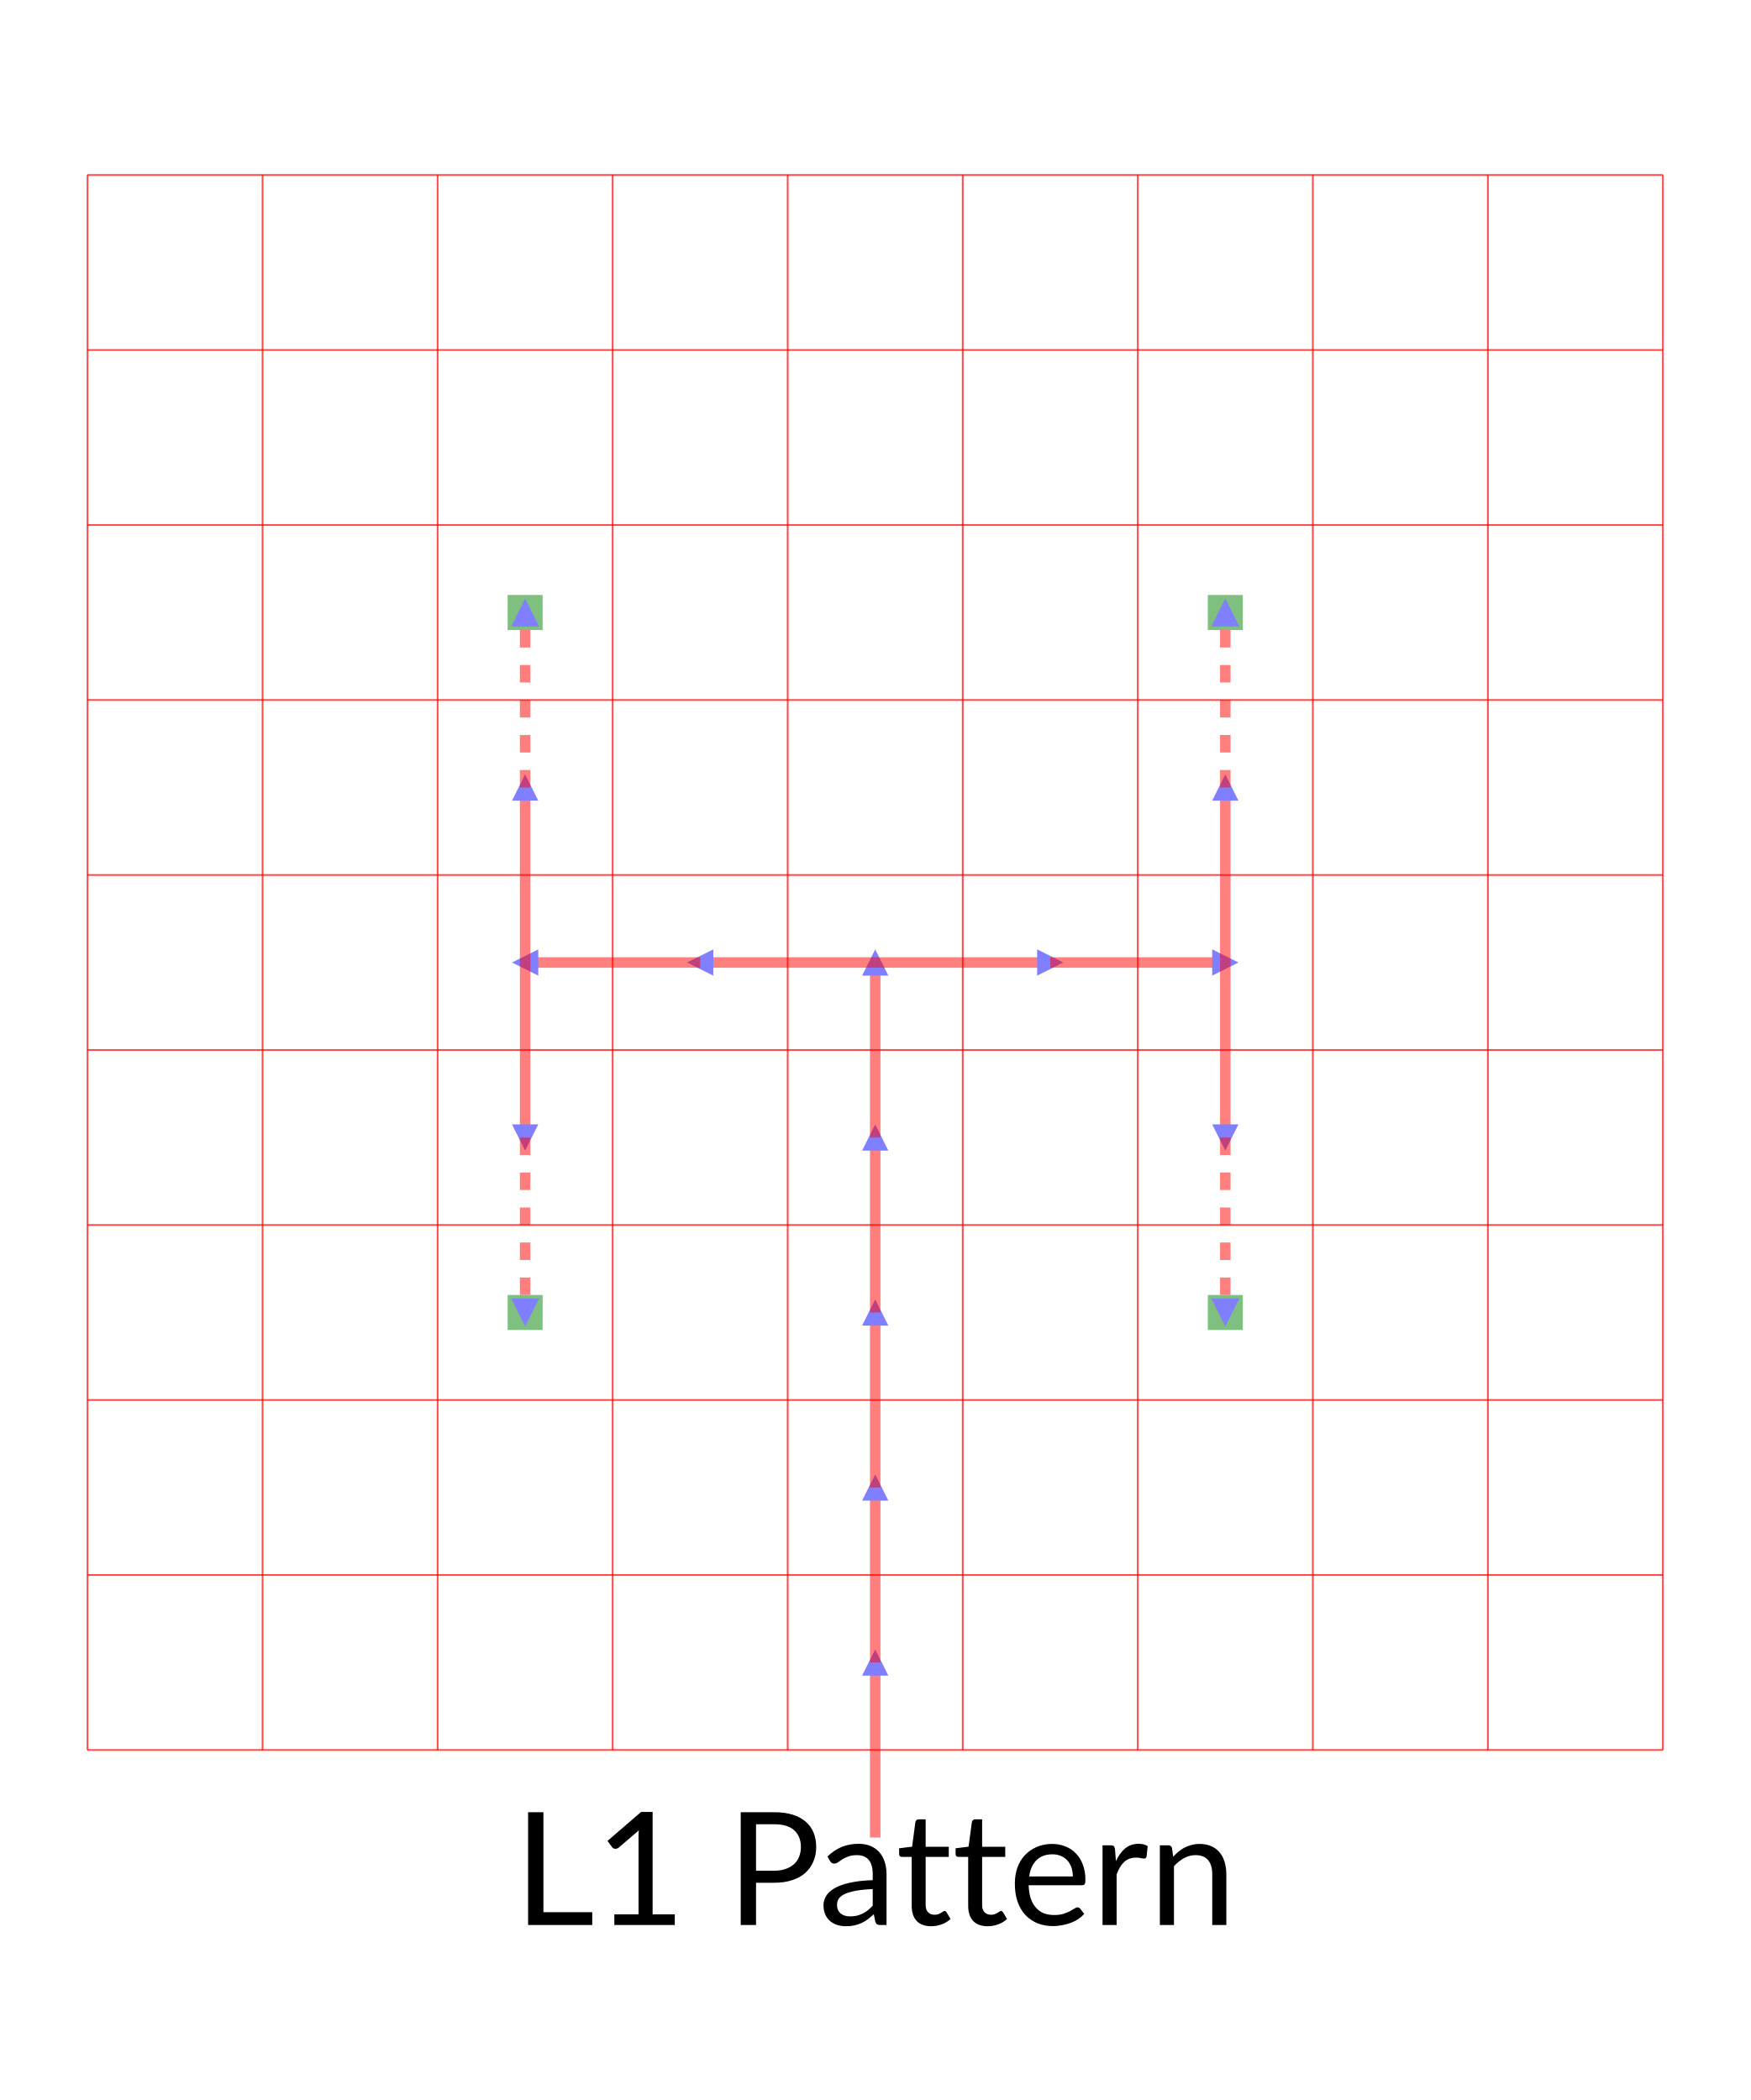
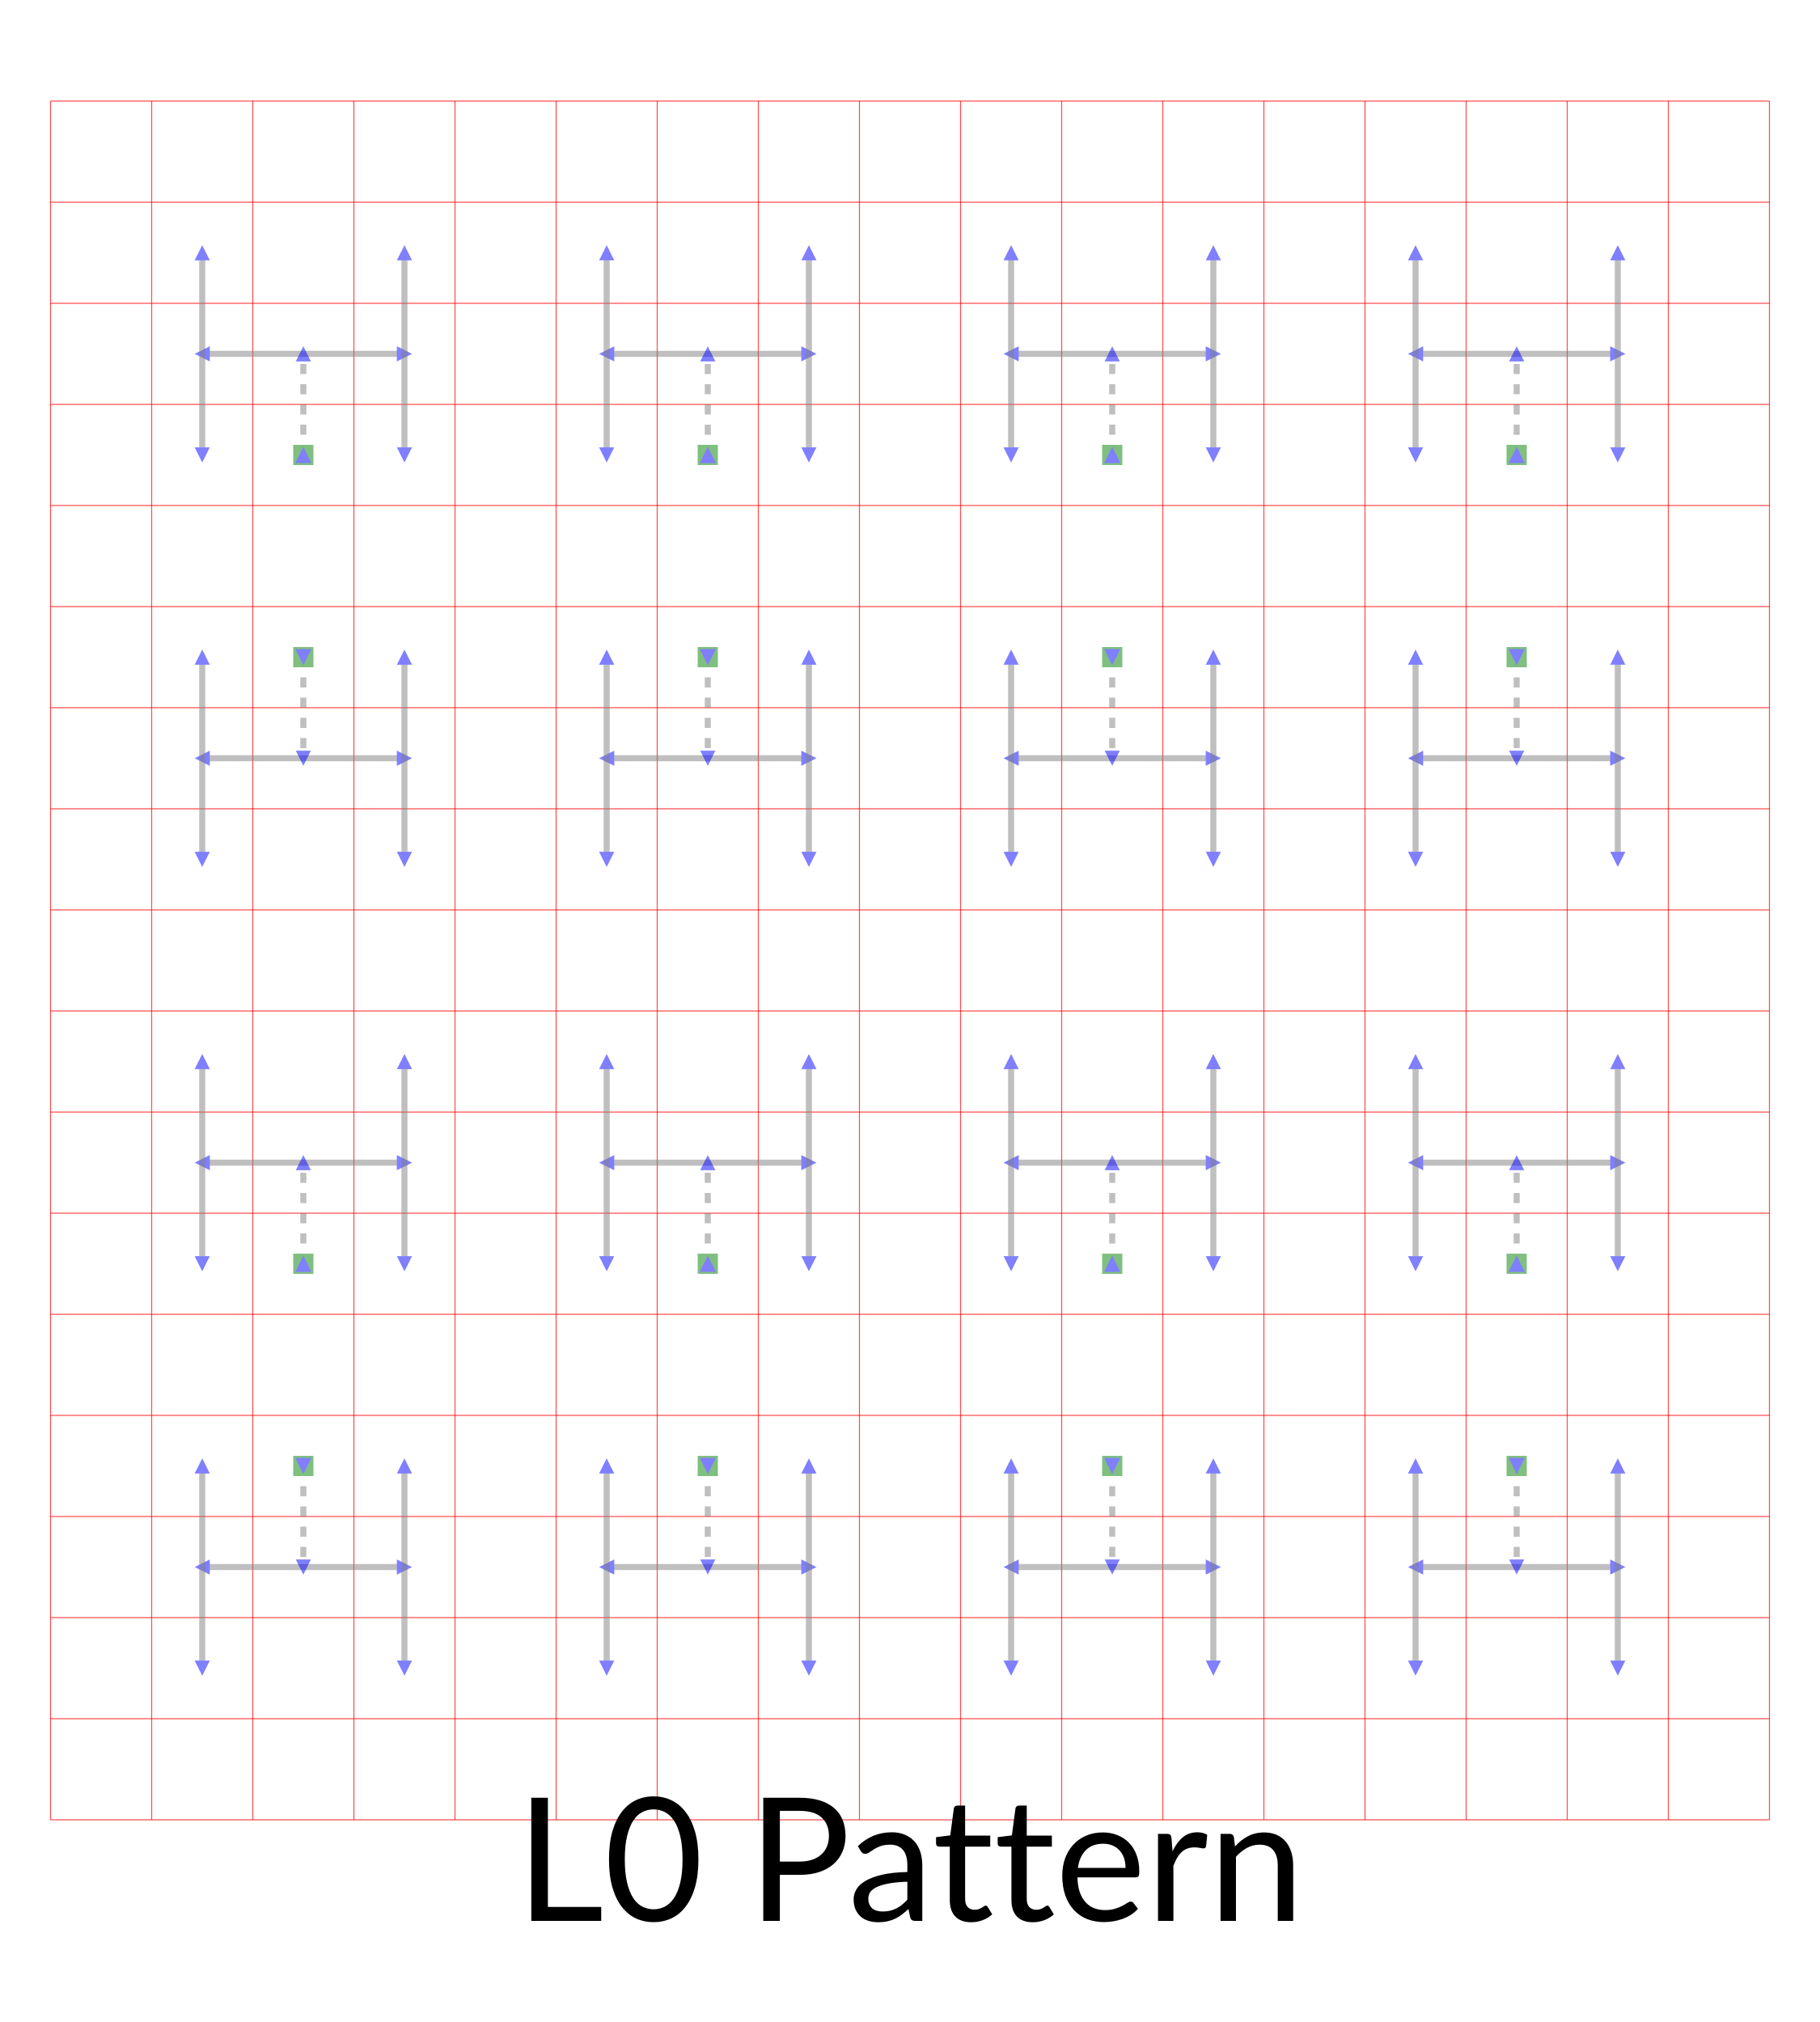
- <svg xmlns="http://www.w3.org/2000/svg" baseProfile="full" height="240" version="1.1" viewBox="0,-210.0,200,240" width="200">
-   <defs id="id5">
-     <marker id="id1" markerHeight="10" markerUnits="strokeWidth" markerWidth="5" orient="auto" refX="30" refY="30" viewBox="0 0 120 120">
+ <svg xmlns="http://www.w3.org/2000/svg" baseProfile="full" height="400" version="1.1" viewBox="0,-370.0,360,400" width="360">
+   <defs id="id15">
+     <marker id="id11" markerHeight="10" markerUnits="strokeWidth" markerWidth="5" orient="auto" refX="30" refY="30" viewBox="0 0 120 120">
      <path d="M 0 0 L 60 30 L 0 60 z" fill="blue" />
    </marker>
-     <marker id="id2" markerHeight="10" markerUnits="strokeWidth" markerWidth="5" orient="auto" viewBox="-15 -15 30 30">
+     <marker id="id12" markerHeight="10" markerUnits="strokeWidth" markerWidth="5" orient="auto" viewBox="-15 -15 30 30">
      <rect fill="green" height="20" width="20" x="-10" y="-10" />
      <path d="M 8 0 L -8 8 L -8 -8 z" fill="blue" />
    </marker>
-     <marker id="id3" markerHeight="10" markerUnits="strokeWidth" markerWidth="5" orient="auto" viewBox="-15 -15 30 30">
+     <marker id="id13" markerHeight="10" markerUnits="strokeWidth" markerWidth="5" orient="auto" viewBox="-15 -15 30 30">
      <rect fill="green" height="20" width="20" x="-10" y="-10" />
      <path d="M 8 0 L -8 8 L -8 -8 z" fill="blue" />
    </marker>
-     <marker id="id4" markerHeight="10" markerUnits="strokeWidth" markerWidth="5" orient="auto" viewBox="-15 -15 30 30">
+     <marker id="id14" markerHeight="10" markerUnits="strokeWidth" markerWidth="5" orient="auto" viewBox="-15 -15 30 30">
      <line stroke="red" stroke-width="5px" x1="0" x2="0" y1="-15" y2="15" />
    </marker>
    <style type="text/css">
                text{font-family: Lato;}
                span{text-anchor: "middle"; alignment_baseline: "middle"}
                .gridLabels{fill: grey;font-style: italic;font-weight: 900}
                .gridmarker{stroke:red; stroke-width:0.2; opacity: 0.7;}
                
                .connection{ opacity: 0.5;
-                             marker-end:url(#id1);
+                             marker-end:url(#id11);
                            stroke-width:1.2;}
                .down{stroke-dasharray: 2;
-                     marker-end:url(#id3);}
+                     marker-end:url(#id13);}
                .up{stroke-dasharray: 2;
-                     marker-start:url(#id2);}
+                     marker-start:url(#id12);}
                .top{stroke-dasharray: 2;
-                     marker-start:url(#id4);}
+                     marker-start:url(#id14);}
                .buffer{ filter: hue-rotate(90deg);
                          stroke-width:2; stroke-dasharray:1;}
                </style>
  </defs>
  <g id="markers" transform="scale(1,-1)">
-     <line class="gridmarker" x1="10" x2="10" y1="10" y2="190" />
-     <line class="gridmarker" x1="30" x2="30" y1="10" y2="190" />
-     <line class="gridmarker" x1="50" x2="50" y1="10" y2="190" />
-     <line class="gridmarker" x1="70" x2="70" y1="10" y2="190" />
-     <line class="gridmarker" x1="90" x2="90" y1="10" y2="190" />
-     <line class="gridmarker" x1="110" x2="110" y1="10" y2="190" />
-     <line class="gridmarker" x1="130" x2="130" y1="10" y2="190" />
-     <line class="gridmarker" x1="150" x2="150" y1="10" y2="190" />
-     <line class="gridmarker" x1="170" x2="170" y1="10" y2="190" />
-     <line class="gridmarker" x1="190" x2="190" y1="10" y2="190" />
-     <line class="gridmarker" x1="10" x2="190" y1="10" y2="10" />
-     <line class="gridmarker" x1="10" x2="190" y1="30" y2="30" />
-     <line class="gridmarker" x1="10" x2="190" y1="50" y2="50" />
-     <line class="gridmarker" x1="10" x2="190" y1="70" y2="70" />
-     <line class="gridmarker" x1="10" x2="190" y1="90" y2="90" />
-     <line class="gridmarker" x1="10" x2="190" y1="110" y2="110" />
-     <line class="gridmarker" x1="10" x2="190" y1="130" y2="130" />
-     <line class="gridmarker" x1="10" x2="190" y1="150" y2="150" />
-     <line class="gridmarker" x1="10" x2="190" y1="170" y2="170" />
-     <line class="gridmarker" x1="10" x2="190" y1="190" y2="190" />
+     <line class="gridmarker" x1="10" x2="10" y1="10" y2="350" />
+     <line class="gridmarker" x1="30" x2="30" y1="10" y2="350" />
+     <line class="gridmarker" x1="50" x2="50" y1="10" y2="350" />
+     <line class="gridmarker" x1="70" x2="70" y1="10" y2="350" />
+     <line class="gridmarker" x1="90" x2="90" y1="10" y2="350" />
+     <line class="gridmarker" x1="110" x2="110" y1="10" y2="350" />
+     <line class="gridmarker" x1="130" x2="130" y1="10" y2="350" />
+     <line class="gridmarker" x1="150" x2="150" y1="10" y2="350" />
+     <line class="gridmarker" x1="170" x2="170" y1="10" y2="350" />
+     <line class="gridmarker" x1="190" x2="190" y1="10" y2="350" />
+     <line class="gridmarker" x1="210" x2="210" y1="10" y2="350" />
+     <line class="gridmarker" x1="230" x2="230" y1="10" y2="350" />
+     <line class="gridmarker" x1="250" x2="250" y1="10" y2="350" />
+     <line class="gridmarker" x1="270" x2="270" y1="10" y2="350" />
+     <line class="gridmarker" x1="290" x2="290" y1="10" y2="350" />
+     <line class="gridmarker" x1="310" x2="310" y1="10" y2="350" />
+     <line class="gridmarker" x1="330" x2="330" y1="10" y2="350" />
+     <line class="gridmarker" x1="350" x2="350" y1="10" y2="350" />
+     <line class="gridmarker" x1="10" x2="350" y1="10" y2="10" />
+     <line class="gridmarker" x1="10" x2="350" y1="30" y2="30" />
+     <line class="gridmarker" x1="10" x2="350" y1="50" y2="50" />
+     <line class="gridmarker" x1="10" x2="350" y1="70" y2="70" />
+     <line class="gridmarker" x1="10" x2="350" y1="90" y2="90" />
+     <line class="gridmarker" x1="10" x2="350" y1="110" y2="110" />
+     <line class="gridmarker" x1="10" x2="350" y1="130" y2="130" />
+     <line class="gridmarker" x1="10" x2="350" y1="150" y2="150" />
+     <line class="gridmarker" x1="10" x2="350" y1="170" y2="170" />
+     <line class="gridmarker" x1="10" x2="350" y1="190" y2="190" />
+     <line class="gridmarker" x1="10" x2="350" y1="210" y2="210" />
+     <line class="gridmarker" x1="10" x2="350" y1="230" y2="230" />
+     <line class="gridmarker" x1="10" x2="350" y1="250" y2="250" />
+     <line class="gridmarker" x1="10" x2="350" y1="270" y2="270" />
+     <line class="gridmarker" x1="10" x2="350" y1="290" y2="290" />
+     <line class="gridmarker" x1="10" x2="350" y1="310" y2="310" />
+     <line class="gridmarker" x1="10" x2="350" y1="330" y2="330" />
+     <line class="gridmarker" x1="10" x2="350" y1="350" y2="350" />
  </g>
  <g id="main" transform="scale(1,-1)">
-     <line class="connection same" stroke="red" x1="100" x2="100" y1="0" y2="20" />
-     <line class="connection same" stroke="red" x1="100" x2="100" y1="20" y2="40" />
-     <line class="connection same" stroke="red" x1="100" x2="100" y1="40" y2="60" />
-     <line class="connection same" stroke="red" x1="100" x2="100" y1="60" y2="80" />
-     <line class="connection same" stroke="red" x1="100" x2="100" y1="80" y2="100" />
-     <line class="connection same" stroke="red" x1="100" x2="120" y1="100" y2="100" />
-     <line class="connection same" stroke="red" x1="120" x2="140" y1="100" y2="100" />
-     <line class="connection same" stroke="red" x1="140" x2="140" y1="100" y2="120" />
-     <line class="connection down" stroke="red" x1="140" x2="140" y1="120" y2="140" />
-     <line class="connection same" stroke="red" x1="140" x2="140" y1="100" y2="80" />
-     <line class="connection down" stroke="red" x1="140" x2="140" y1="80" y2="60" />
-     <line class="connection same" stroke="red" x1="100" x2="80" y1="100" y2="100" />
-     <line class="connection same" stroke="red" x1="80" x2="60" y1="100" y2="100" />
-     <line class="connection same" stroke="red" x1="60" x2="60" y1="100" y2="120" />
-     <line class="connection down" stroke="red" x1="60" x2="60" y1="120" y2="140" />
-     <line class="connection same" stroke="red" x1="60" x2="60" y1="100" y2="80" />
-     <line class="connection down" stroke="red" x1="60" x2="60" y1="80" y2="60" />
+     <line class="connection same" stroke="grey" x1="60" x2="80" y1="60" y2="60" />
+     <line class="connection same" stroke="grey" x1="80" x2="80" y1="60" y2="80" />
+     <line class="connection same" stroke="grey" x1="80" x2="80" y1="60" y2="40" />
+     <line class="connection same" stroke="grey" x1="60" x2="40" y1="60" y2="60" />
+     <line class="connection same" stroke="grey" x1="40" x2="40" y1="60" y2="80" />
+     <line class="connection same" stroke="grey" x1="40" x2="40" y1="60" y2="40" />
+     <line class="connection same" stroke="grey" x1="140" x2="160" y1="60" y2="60" />
+     <line class="connection same" stroke="grey" x1="160" x2="160" y1="60" y2="80" />
+     <line class="connection same" stroke="grey" x1="160" x2="160" y1="60" y2="40" />
+     <line class="connection same" stroke="grey" x1="140" x2="120" y1="60" y2="60" />
+     <line class="connection same" stroke="grey" x1="120" x2="120" y1="60" y2="80" />
+     <line class="connection same" stroke="grey" x1="120" x2="120" y1="60" y2="40" />
+     <line class="connection same" stroke="grey" x1="140" x2="160" y1="140" y2="140" />
+     <line class="connection same" stroke="grey" x1="160" x2="160" y1="140" y2="160" />
+     <line class="connection same" stroke="grey" x1="160" x2="160" y1="140" y2="120" />
+     <line class="connection same" stroke="grey" x1="140" x2="120" y1="140" y2="140" />
+     <line class="connection same" stroke="grey" x1="120" x2="120" y1="140" y2="160" />
+     <line class="connection same" stroke="grey" x1="120" x2="120" y1="140" y2="120" />
+     <line class="connection same" stroke="grey" x1="60" x2="80" y1="140" y2="140" />
+     <line class="connection same" stroke="grey" x1="80" x2="80" y1="140" y2="160" />
+     <line class="connection same" stroke="grey" x1="80" x2="80" y1="140" y2="120" />
+     <line class="connection same" stroke="grey" x1="60" x2="40" y1="140" y2="140" />
+     <line class="connection same" stroke="grey" x1="40" x2="40" y1="140" y2="160" />
+     <line class="connection same" stroke="grey" x1="40" x2="40" y1="140" y2="120" />
+     <line class="connection same" stroke="grey" x1="60" x2="80" y1="220" y2="220" />
+     <line class="connection same" stroke="grey" x1="80" x2="80" y1="220" y2="240" />
+     <line class="connection same" stroke="grey" x1="80" x2="80" y1="220" y2="200" />
+     <line class="connection same" stroke="grey" x1="60" x2="40" y1="220" y2="220" />
+     <line class="connection same" stroke="grey" x1="40" x2="40" y1="220" y2="240" />
+     <line class="connection same" stroke="grey" x1="40" x2="40" y1="220" y2="200" />
+     <line class="connection same" stroke="grey" x1="140" x2="160" y1="220" y2="220" />
+     <line class="connection same" stroke="grey" x1="160" x2="160" y1="220" y2="240" />
+     <line class="connection same" stroke="grey" x1="160" x2="160" y1="220" y2="200" />
+     <line class="connection same" stroke="grey" x1="140" x2="120" y1="220" y2="220" />
+     <line class="connection same" stroke="grey" x1="120" x2="120" y1="220" y2="240" />
+     <line class="connection same" stroke="grey" x1="120" x2="120" y1="220" y2="200" />
+     <line class="connection same" stroke="grey" x1="140" x2="160" y1="300" y2="300" />
+     <line class="connection same" stroke="grey" x1="160" x2="160" y1="300" y2="320" />
+     <line class="connection same" stroke="grey" x1="160" x2="160" y1="300" y2="280" />
+     <line class="connection same" stroke="grey" x1="140" x2="120" y1="300" y2="300" />
+     <line class="connection same" stroke="grey" x1="120" x2="120" y1="300" y2="320" />
+     <line class="connection same" stroke="grey" x1="120" x2="120" y1="300" y2="280" />
+     <line class="connection same" stroke="grey" x1="60" x2="80" y1="300" y2="300" />
+     <line class="connection same" stroke="grey" x1="80" x2="80" y1="300" y2="320" />
+     <line class="connection same" stroke="grey" x1="80" x2="80" y1="300" y2="280" />
+     <line class="connection same" stroke="grey" x1="60" x2="40" y1="300" y2="300" />
+     <line class="connection same" stroke="grey" x1="40" x2="40" y1="300" y2="320" />
+     <line class="connection same" stroke="grey" x1="40" x2="40" y1="300" y2="280" />
+     <line class="connection same" stroke="grey" x1="220" x2="240" y1="60" y2="60" />
+     <line class="connection same" stroke="grey" x1="240" x2="240" y1="60" y2="80" />
+     <line class="connection same" stroke="grey" x1="240" x2="240" y1="60" y2="40" />
+     <line class="connection same" stroke="grey" x1="220" x2="200" y1="60" y2="60" />
+     <line class="connection same" stroke="grey" x1="200" x2="200" y1="60" y2="80" />
+     <line class="connection same" stroke="grey" x1="200" x2="200" y1="60" y2="40" />
+     <line class="connection same" stroke="grey" x1="300" x2="320" y1="60" y2="60" />
+     <line class="connection same" stroke="grey" x1="320" x2="320" y1="60" y2="80" />
+     <line class="connection same" stroke="grey" x1="320" x2="320" y1="60" y2="40" />
+     <line class="connection same" stroke="grey" x1="300" x2="280" y1="60" y2="60" />
+     <line class="connection same" stroke="grey" x1="280" x2="280" y1="60" y2="80" />
+     <line class="connection same" stroke="grey" x1="280" x2="280" y1="60" y2="40" />
+     <line class="connection same" stroke="grey" x1="300" x2="320" y1="140" y2="140" />
+     <line class="connection same" stroke="grey" x1="320" x2="320" y1="140" y2="160" />
+     <line class="connection same" stroke="grey" x1="320" x2="320" y1="140" y2="120" />
+     <line class="connection same" stroke="grey" x1="300" x2="280" y1="140" y2="140" />
+     <line class="connection same" stroke="grey" x1="280" x2="280" y1="140" y2="160" />
+     <line class="connection same" stroke="grey" x1="280" x2="280" y1="140" y2="120" />
+     <line class="connection same" stroke="grey" x1="220" x2="240" y1="140" y2="140" />
+     <line class="connection same" stroke="grey" x1="240" x2="240" y1="140" y2="160" />
+     <line class="connection same" stroke="grey" x1="240" x2="240" y1="140" y2="120" />
+     <line class="connection same" stroke="grey" x1="220" x2="200" y1="140" y2="140" />
+     <line class="connection same" stroke="grey" x1="200" x2="200" y1="140" y2="160" />
+     <line class="connection same" stroke="grey" x1="200" x2="200" y1="140" y2="120" />
+     <line class="connection same" stroke="grey" x1="220" x2="240" y1="220" y2="220" />
+     <line class="connection same" stroke="grey" x1="240" x2="240" y1="220" y2="240" />
+     <line class="connection same" stroke="grey" x1="240" x2="240" y1="220" y2="200" />
+     <line class="connection same" stroke="grey" x1="220" x2="200" y1="220" y2="220" />
+     <line class="connection same" stroke="grey" x1="200" x2="200" y1="220" y2="240" />
+     <line class="connection same" stroke="grey" x1="200" x2="200" y1="220" y2="200" />
+     <line class="connection same" stroke="grey" x1="300" x2="320" y1="220" y2="220" />
+     <line class="connection same" stroke="grey" x1="320" x2="320" y1="220" y2="240" />
+     <line class="connection same" stroke="grey" x1="320" x2="320" y1="220" y2="200" />
+     <line class="connection same" stroke="grey" x1="300" x2="280" y1="220" y2="220" />
+     <line class="connection same" stroke="grey" x1="280" x2="280" y1="220" y2="240" />
+     <line class="connection same" stroke="grey" x1="280" x2="280" y1="220" y2="200" />
+     <line class="connection same" stroke="grey" x1="300" x2="320" y1="300" y2="300" />
+     <line class="connection same" stroke="grey" x1="320" x2="320" y1="300" y2="320" />
+     <line class="connection same" stroke="grey" x1="320" x2="320" y1="300" y2="280" />
+     <line class="connection same" stroke="grey" x1="300" x2="280" y1="300" y2="300" />
+     <line class="connection same" stroke="grey" x1="280" x2="280" y1="300" y2="320" />
+     <line class="connection same" stroke="grey" x1="280" x2="280" y1="300" y2="280" />
+     <line class="connection same" stroke="grey" x1="220" x2="240" y1="300" y2="300" />
+     <line class="connection same" stroke="grey" x1="240" x2="240" y1="300" y2="320" />
+     <line class="connection same" stroke="grey" x1="240" x2="240" y1="300" y2="280" />
+     <line class="connection same" stroke="grey" x1="220" x2="200" y1="300" y2="300" />
+     <line class="connection same" stroke="grey" x1="200" x2="200" y1="300" y2="320" />
+     <line class="connection same" stroke="grey" x1="200" x2="200" y1="300" y2="280" />
+     <line class="connection up" stroke="grey" x1="60" x2="60" y1="80" y2="60" />
+     <line class="connection up" stroke="grey" x1="60" x2="60" y1="120" y2="140" />
+     <line class="connection up" stroke="grey" x1="60" x2="60" y1="240" y2="220" />
+     <line class="connection up" stroke="grey" x1="60" x2="60" y1="280" y2="300" />
+     <line class="connection up" stroke="grey" x1="140" x2="140" y1="80" y2="60" />
+     <line class="connection up" stroke="grey" x1="140" x2="140" y1="120" y2="140" />
+     <line class="connection up" stroke="grey" x1="140" x2="140" y1="240" y2="220" />
+     <line class="connection up" stroke="grey" x1="140" x2="140" y1="280" y2="300" />
+     <line class="connection up" stroke="grey" x1="220" x2="220" y1="80" y2="60" />
+     <line class="connection up" stroke="grey" x1="220" x2="220" y1="120" y2="140" />
+     <line class="connection up" stroke="grey" x1="220" x2="220" y1="240" y2="220" />
+     <line class="connection up" stroke="grey" x1="220" x2="220" y1="280" y2="300" />
+     <line class="connection up" stroke="grey" x1="300" x2="300" y1="80" y2="60" />
+     <line class="connection up" stroke="grey" x1="300" x2="300" y1="120" y2="140" />
+     <line class="connection up" stroke="grey" x1="300" x2="300" y1="240" y2="220" />
+     <line class="connection up" stroke="grey" x1="300" x2="300" y1="280" y2="300" />
    <g id="text">
-       <text alignment-baseline="middle" class="moduleLabel" fill="black" font-size="18.0" text-anchor="middle" transform="scale(1,-1)" x="100.0" y="10.0">L1 Pattern</text>
+       <text alignment-baseline="middle" class="moduleLabel" fill="black" font-size="34.0" text-anchor="middle" transform="scale(1,-1)" x="180.0" y="10.0">L0 Pattern</text>
    </g>
  </g>
</svg>
